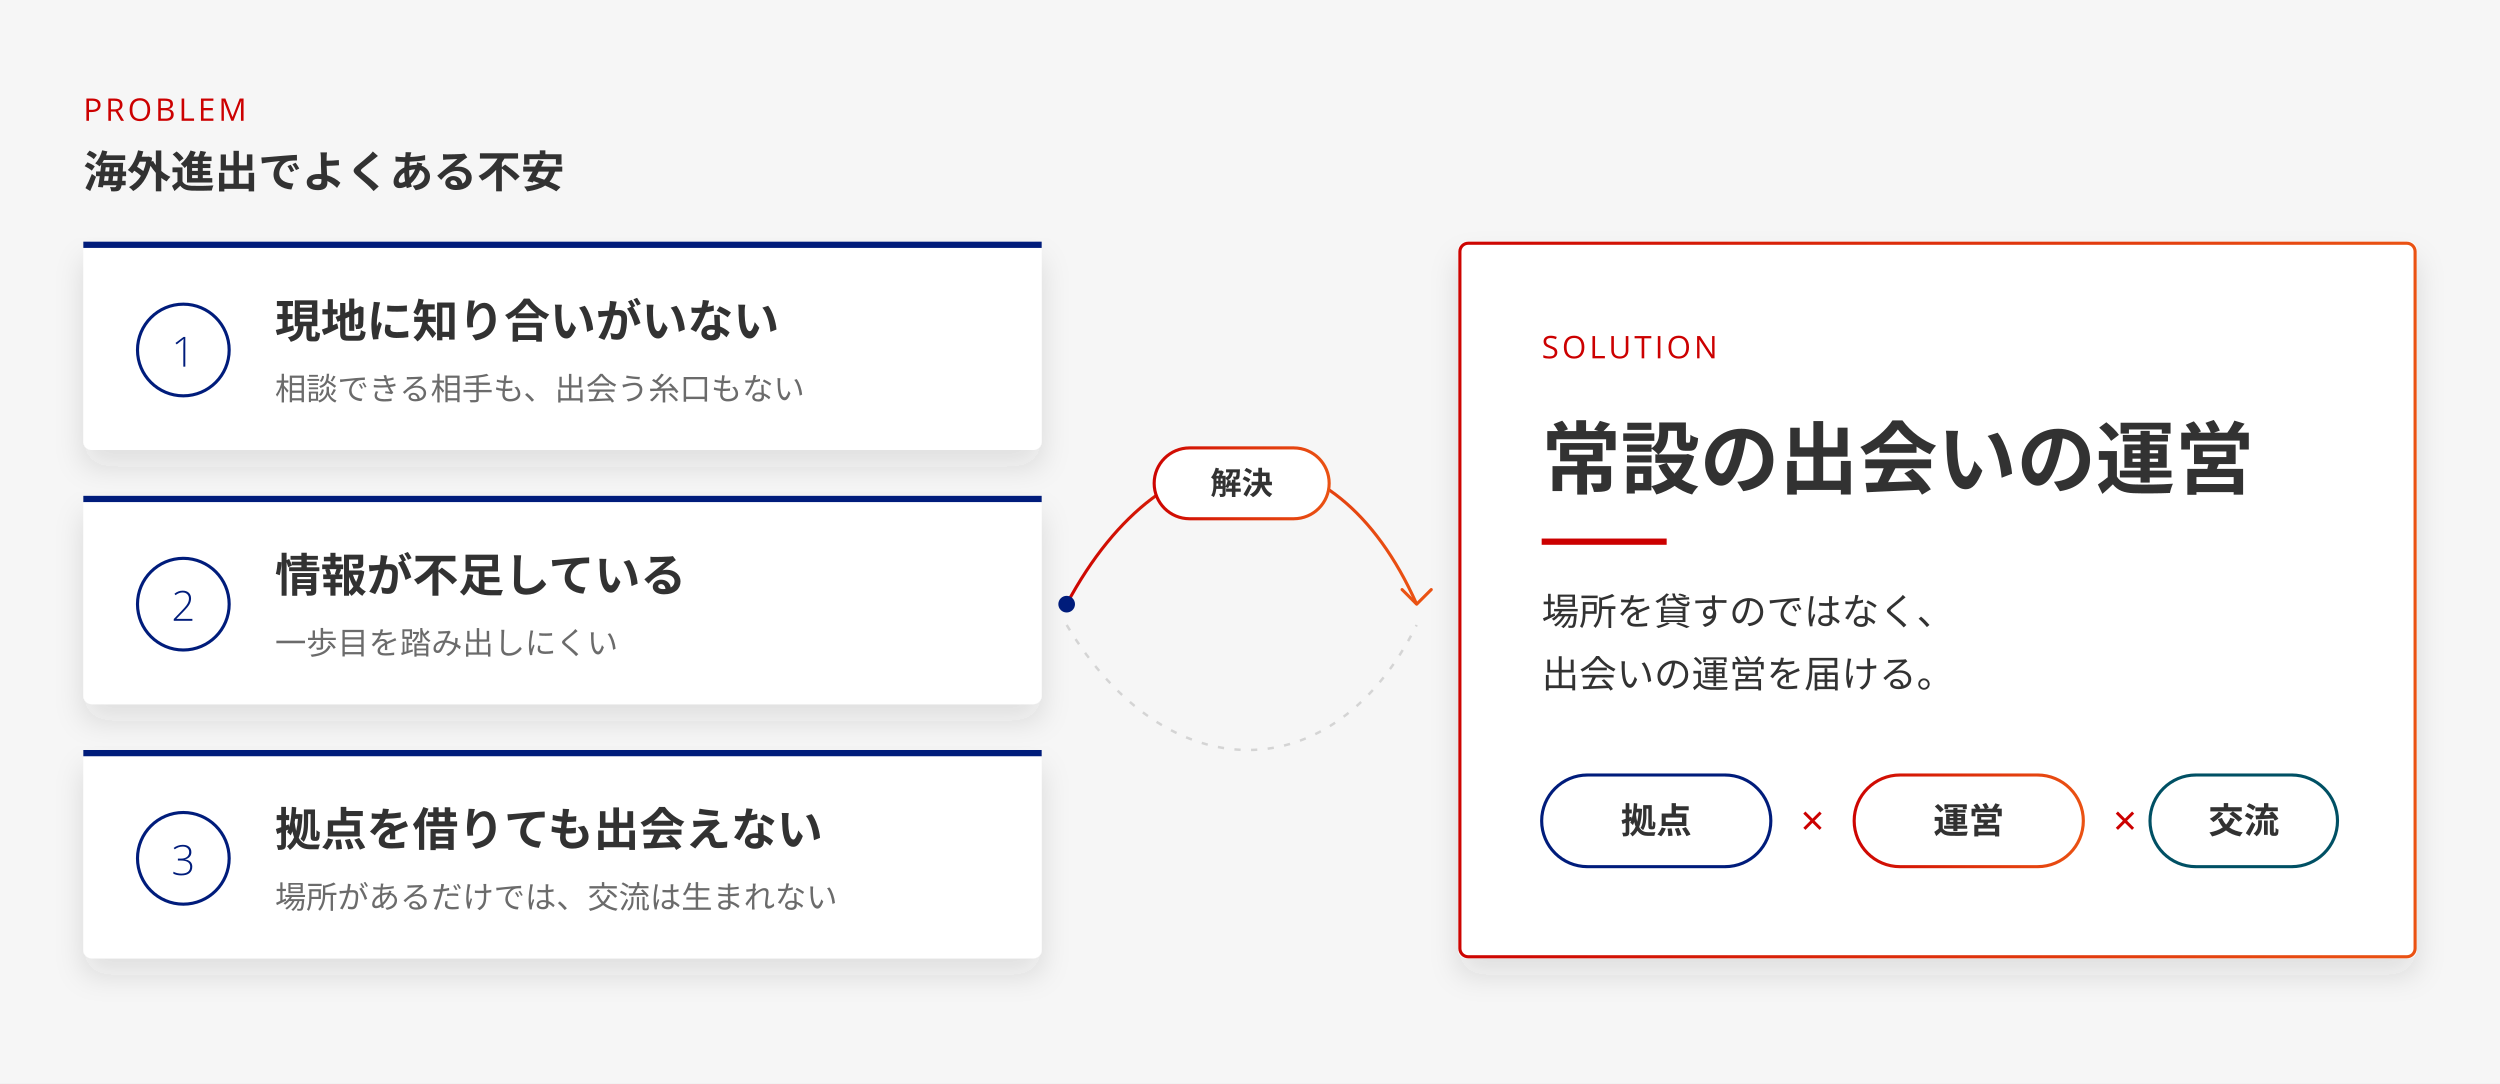
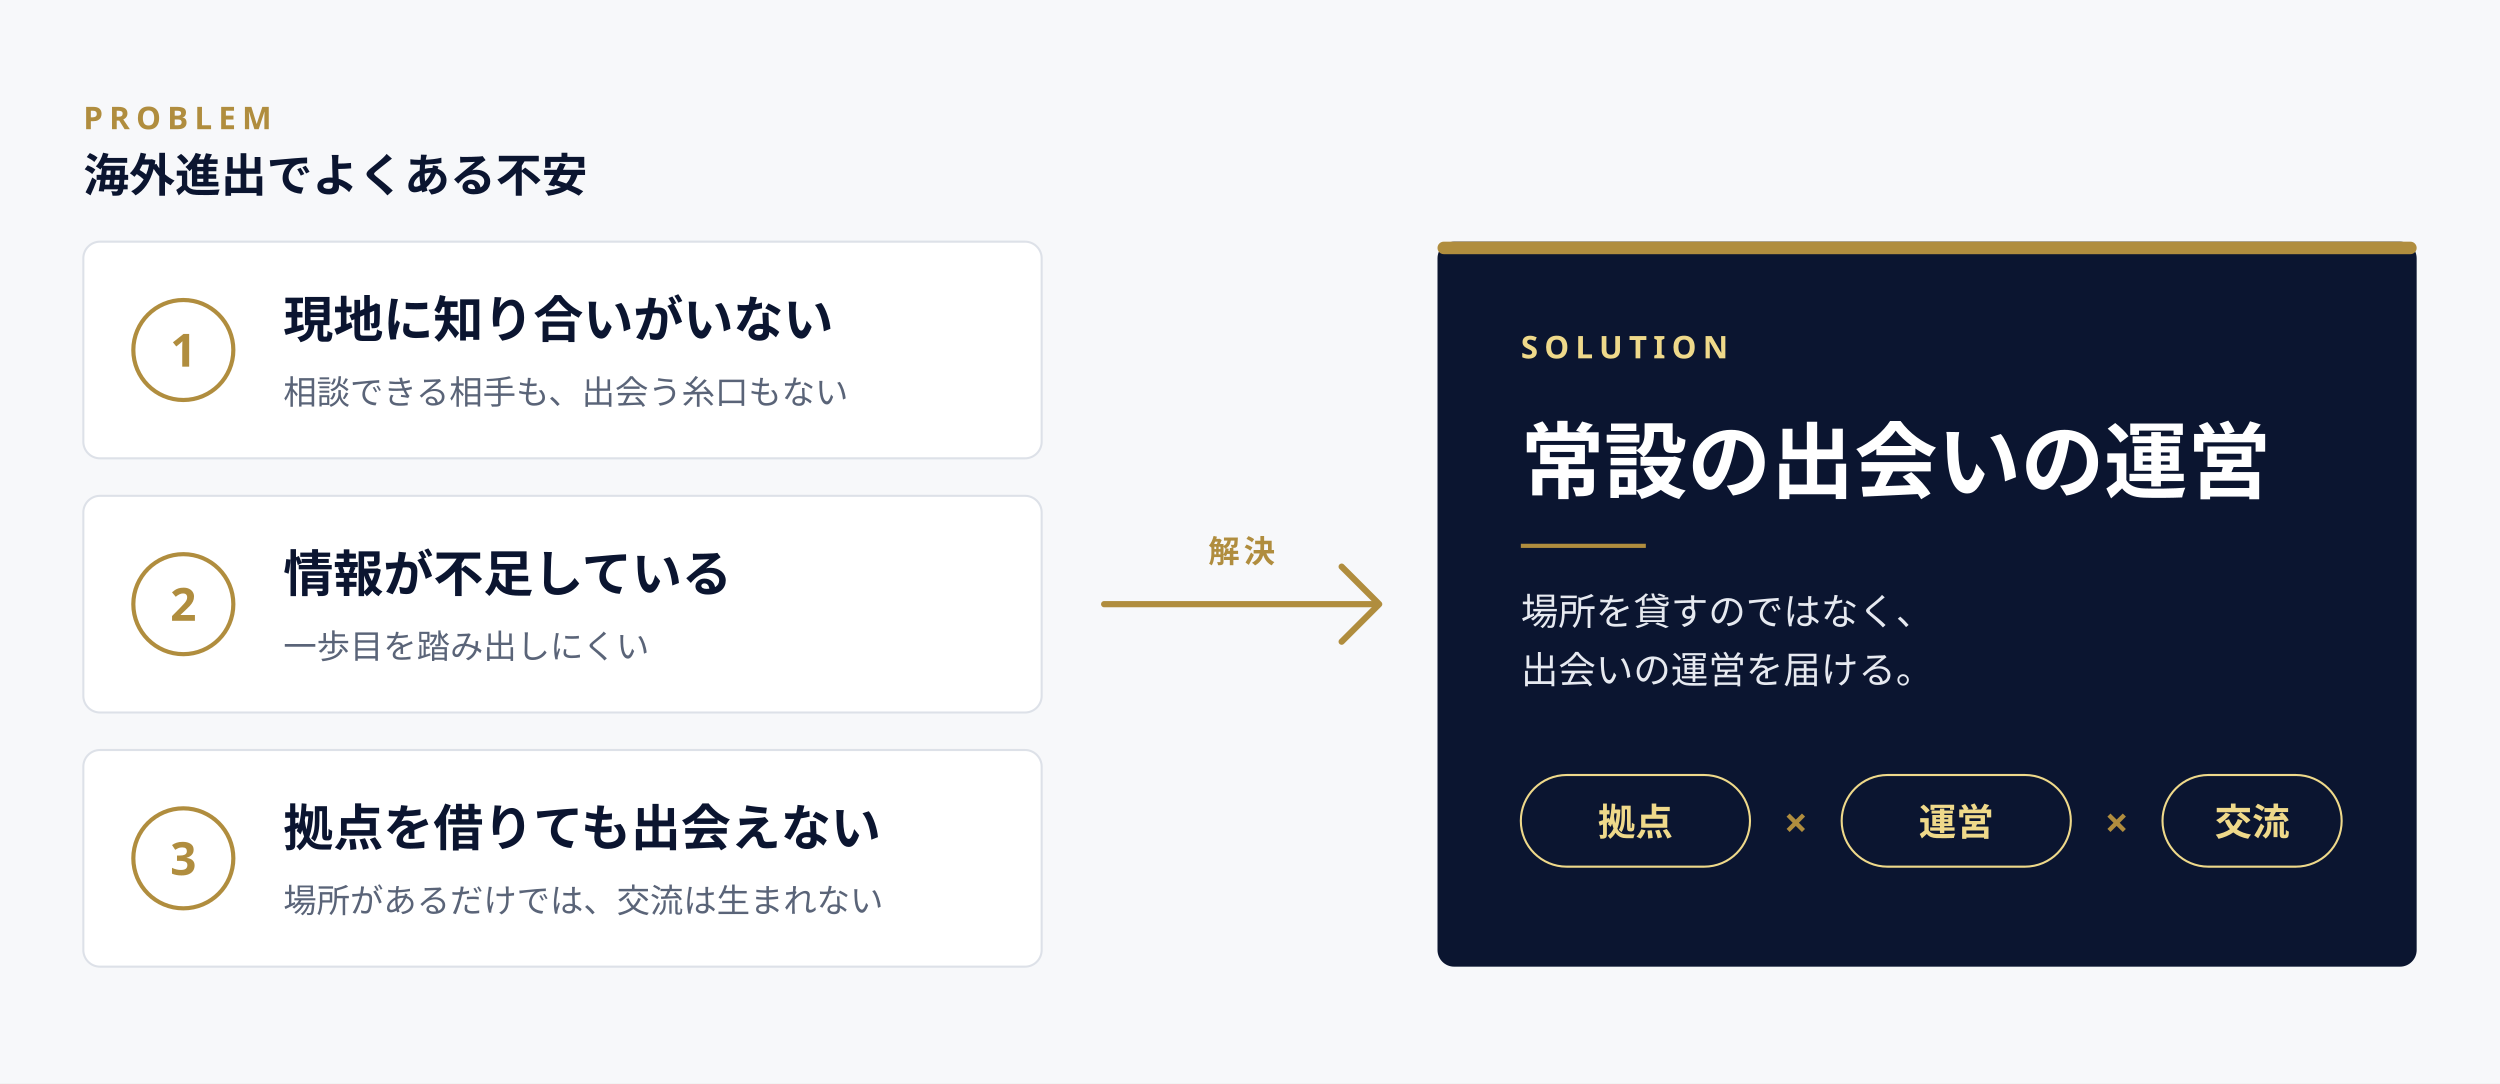
<svg xmlns="http://www.w3.org/2000/svg" viewBox="0 0 1200 520" width="1200" height="520" role="img" aria-labelledby="t d" font-family="'Noto Sans JP','Hiragino Sans','Yu Gothic',Meiryo,sans-serif">
-   <defs>
-     <linearGradient id="g" x1="0" y1="0" x2="1" y2="0">
-       <stop offset="0" stop-color="#cd0401" />
-       <stop offset=".5" stop-color="#de300b" />
-       <stop offset="1" stop-color="#ea5213" />
-     </linearGradient>
-     <filter id="sh" x="-10%" y="-10%" width="120%" height="140%">
-       <feDropShadow dx="0" dy="8" stdDeviation="7" flood-color="#323232" flood-opacity=".12" />
-     </filter>
-   </defs>
-   <rect width="1200" height="520" fill="#f6f6f6" />
-   <text x="40" y="58" font-size="15" fill="#cc0000" text-anchor="start" font-weight="500" font-family="'Open Sans','Helvetica Neue',Arial,sans-serif" letter-spacing="1.5">PROBLEM</text>
-   <text x="40" y="90" font-size="21" fill="#323232" text-anchor="start" font-weight="700">海外進出でよくある不安</text>
-   <rect x="40" y="116" width="460" height="100" rx="4" fill="#fff" filter="url(#sh)" />
-   <rect x="40" y="116" width="460" height="3" fill="#001c7b" />
-   <circle cx="88" cy="168" r="22" fill="none" stroke="#001c7b" stroke-width="1.5" />
-   <text x="88" y="176" font-size="20" fill="#001c7b" text-anchor="middle" font-weight="300" font-family="'Open Sans','Helvetica Neue',Arial,sans-serif">1</text>
-   <text x="132" y="162" font-size="22" fill="#323232" text-anchor="start" font-weight="700">現地に知り合いがいない</text>
-   <text x="132" y="192" font-size="15" fill="#6b6b6b" text-anchor="start" font-weight="400">相談できる相手も、出会う糸口もない</text>
-   <rect x="40" y="238" width="460" height="100" rx="4" fill="#fff" filter="url(#sh)" />
-   <rect x="40" y="238" width="460" height="3" fill="#001c7b" />
-   <circle cx="88" cy="290" r="22" fill="none" stroke="#001c7b" stroke-width="1.5" />
-   <text x="88" y="298" font-size="20" fill="#001c7b" text-anchor="middle" font-weight="300" font-family="'Open Sans','Helvetica Neue',Arial,sans-serif">2</text>
-   <text x="132" y="284" font-size="22" fill="#323232" text-anchor="start" font-weight="700">情報が不足している</text>
-   <text x="132" y="314" font-size="15" fill="#6b6b6b" text-anchor="start" font-weight="400">一歩目を踏み出しにくい</text>
-   <rect x="40" y="360" width="460" height="100" rx="4" fill="#fff" filter="url(#sh)" />
-   <rect x="40" y="360" width="460" height="3" fill="#001c7b" />
-   <circle cx="88" cy="412" r="22" fill="none" stroke="#001c7b" stroke-width="1.5" />
-   <text x="88" y="420" font-size="20" fill="#001c7b" text-anchor="middle" font-weight="300" font-family="'Open Sans','Helvetica Neue',Arial,sans-serif">3</text>
-   <text x="132" y="406" font-size="22" fill="#323232" text-anchor="start" font-weight="700">拠点を借りても出会えない</text>
-   <text x="132" y="436" font-size="15" fill="#6b6b6b" text-anchor="start" font-weight="400">場所があるだけでは、交流は生まれない</text>
-   <path d="M512 290C560 200 640 200 680 290" fill="none" stroke="url(#g)" stroke-width="1.5" />
-   <path d="M512 300C560 380 640 380 680 300" fill="none" stroke="#d4d4d4" stroke-width="1.2" stroke-dasharray="3 5" />
-   <circle cx="512" cy="290" r="4" fill="#001c7b" />
-   <path d="M673 283L680 290L687 283" fill="none" stroke="#ea5213" stroke-width="1.5" stroke-linecap="round" stroke-linejoin="round" />
-   <rect x="554.0" y="215.0" width="84" height="34" rx="17.0" fill="#fff" stroke="url(#g)" stroke-width="1.5" />
-   <text x="596" y="237.25" font-size="15" fill="#323232" text-anchor="middle" font-weight="700">解決</text>
-   <rect x="700" y="116" width="460" height="344" rx="4" fill="#fff" filter="url(#sh)" />
-   <rect x="700.75" y="116.75" width="458.5" height="342.5" rx="4" fill="none" stroke="url(#g)" stroke-width="1.5" />
-   <text x="740" y="172" font-size="15" fill="#cc0000" text-anchor="start" font-weight="500" font-family="'Open Sans','Helvetica Neue',Arial,sans-serif" letter-spacing="1.5">SOLUTION</text>
-   <text x="740" y="234" font-size="38" fill="#323232" text-anchor="start" font-weight="700">常設の出会いの運営</text>
-   <path d="M740 260h60" stroke="#cc0000" stroke-width="3" />
-   <text x="740" y="300" font-size="18" fill="#323232" text-anchor="start" font-weight="400">場所を貸すのではなく、</text>
-   <text x="740" y="330" font-size="18" fill="#323232" text-anchor="start" font-weight="400">出会いの運営を届ける。</text>
-   <rect x="740.0" y="372.0" width="110" height="44" rx="22.0" fill="#fff" stroke="#001c7b" stroke-width="1.5" />
-   <text x="795" y="399.95" font-size="17" fill="#323232" text-anchor="middle" font-weight="700">拠点</text>
-   <text x="870" y="401" font-size="20" fill="#cc0000" text-anchor="middle" font-weight="400">×</text>
-   <rect x="890.0" y="372.0" width="110" height="44" rx="22.0" fill="#fff" stroke="url(#g)" stroke-width="1.5" />
-   <text x="945" y="399.95" font-size="17" fill="#323232" text-anchor="middle" font-weight="700">運営</text>
-   <text x="1020" y="401" font-size="20" fill="#cc0000" text-anchor="middle" font-weight="400">×</text>
-   <rect x="1032.0" y="372.0" width="90" height="44" rx="22.0" fill="#fff" stroke="#005064" stroke-width="1.5" />
-   <text x="1077" y="399.95" font-size="17" fill="#323232" text-anchor="middle" font-weight="700">交流</text>
+   <rect width="1200" height="520" fill="#F7F8FA" />
+   <text x="40" y="62" font-size="15" letter-spacing="3" fill="#B08D3E" font-weight="700">PROBLEM</text>
+   <text x="40" y="92" font-size="22" fill="#0B1530" font-weight="700">海外進出でよくある不安</text>
+   <g>
+     <rect x="40" y="116" width="460" height="104" rx="8" fill="#fff" stroke="#DDE1E8" />
+     <circle cx="88" cy="168" r="24" fill="none" stroke="#B08D3E" stroke-width="2" />
+     <text x="88" y="176" font-size="22" text-anchor="middle" fill="#B08D3E" font-weight="700">1</text>
+     <text x="136" y="162" font-size="24" fill="#0B1530" font-weight="700">現地に知り合いがいない</text>
+     <text x="136" y="194" font-size="16" fill="#5A6478">相談できる相手も、出会う糸口もない</text>
+     <rect x="40" y="238" width="460" height="104" rx="8" fill="#fff" stroke="#DDE1E8" />
+     <circle cx="88" cy="290" r="24" fill="none" stroke="#B08D3E" stroke-width="2" />
+     <text x="88" y="298" font-size="22" text-anchor="middle" fill="#B08D3E" font-weight="700">2</text>
+     <text x="136" y="284" font-size="24" fill="#0B1530" font-weight="700">情報が不足している</text>
+     <text x="136" y="316" font-size="16" fill="#5A6478">一歩目を踏み出しにくい</text>
+     <rect x="40" y="360" width="460" height="104" rx="8" fill="#fff" stroke="#DDE1E8" />
+     <circle cx="88" cy="412" r="24" fill="none" stroke="#B08D3E" stroke-width="2" />
+     <text x="88" y="420" font-size="22" text-anchor="middle" fill="#B08D3E" font-weight="700">3</text>
+     <text x="136" y="406" font-size="24" fill="#0B1530" font-weight="700">拠点を借りても出会えない</text>
+     <text x="136" y="438" font-size="16" fill="#5A6478">場所があるだけでは、交流は生まれない</text>
+   </g>
+   <g fill="none" stroke="#B08D3E" stroke-width="3" stroke-linecap="round" stroke-linejoin="round">
+     <path d="M530 290h130" />
+     <path d="M644 272l18 18-18 18" />
+   </g>
+   <text x="596" y="270" font-size="15" text-anchor="middle" fill="#B08D3E" font-weight="700" letter-spacing="2">解決</text>
+   <rect x="690" y="116" width="470" height="348" rx="8" fill="#0B1530" />
+   <rect x="690" y="116" width="470" height="6" rx="3" fill="#B08D3E" />
+   <text x="730" y="172" font-size="15" letter-spacing="3" fill="#EFD98A" font-weight="700">SOLUTION</text>
+   <text x="730" y="236" font-size="40" fill="#fff" font-weight="700">常設の出会いの運営</text>
+   <path d="M730 262h60" stroke="#B08D3E" stroke-width="2" />
+   <text x="730" y="300" font-size="18" fill="#E6E9F0">場所を貸すのではなく、</text>
+   <text x="730" y="328" font-size="18" fill="#E6E9F0">出会いの運営を届ける。</text>
+   <g font-size="18" font-weight="700" text-anchor="middle">
+     <rect x="730" y="372" width="110" height="44" rx="22" fill="none" stroke="#EFD98A" />
+     <text x="785" y="401" fill="#EFD98A">拠点</text>
+     <text x="862" y="402" font-size="20" fill="#B08D3E">×</text>
+     <rect x="884" y="372" width="110" height="44" rx="22" fill="none" stroke="#EFD98A" />
+     <text x="939" y="401" fill="#EFD98A">運営</text>
+     <text x="1016" y="402" font-size="20" fill="#B08D3E">×</text>
+     <rect x="1038" y="372" width="86" height="44" rx="22" fill="none" stroke="#EFD98A" />
+     <text x="1081" y="401" fill="#EFD98A">交流</text>
+   </g>
</svg>
